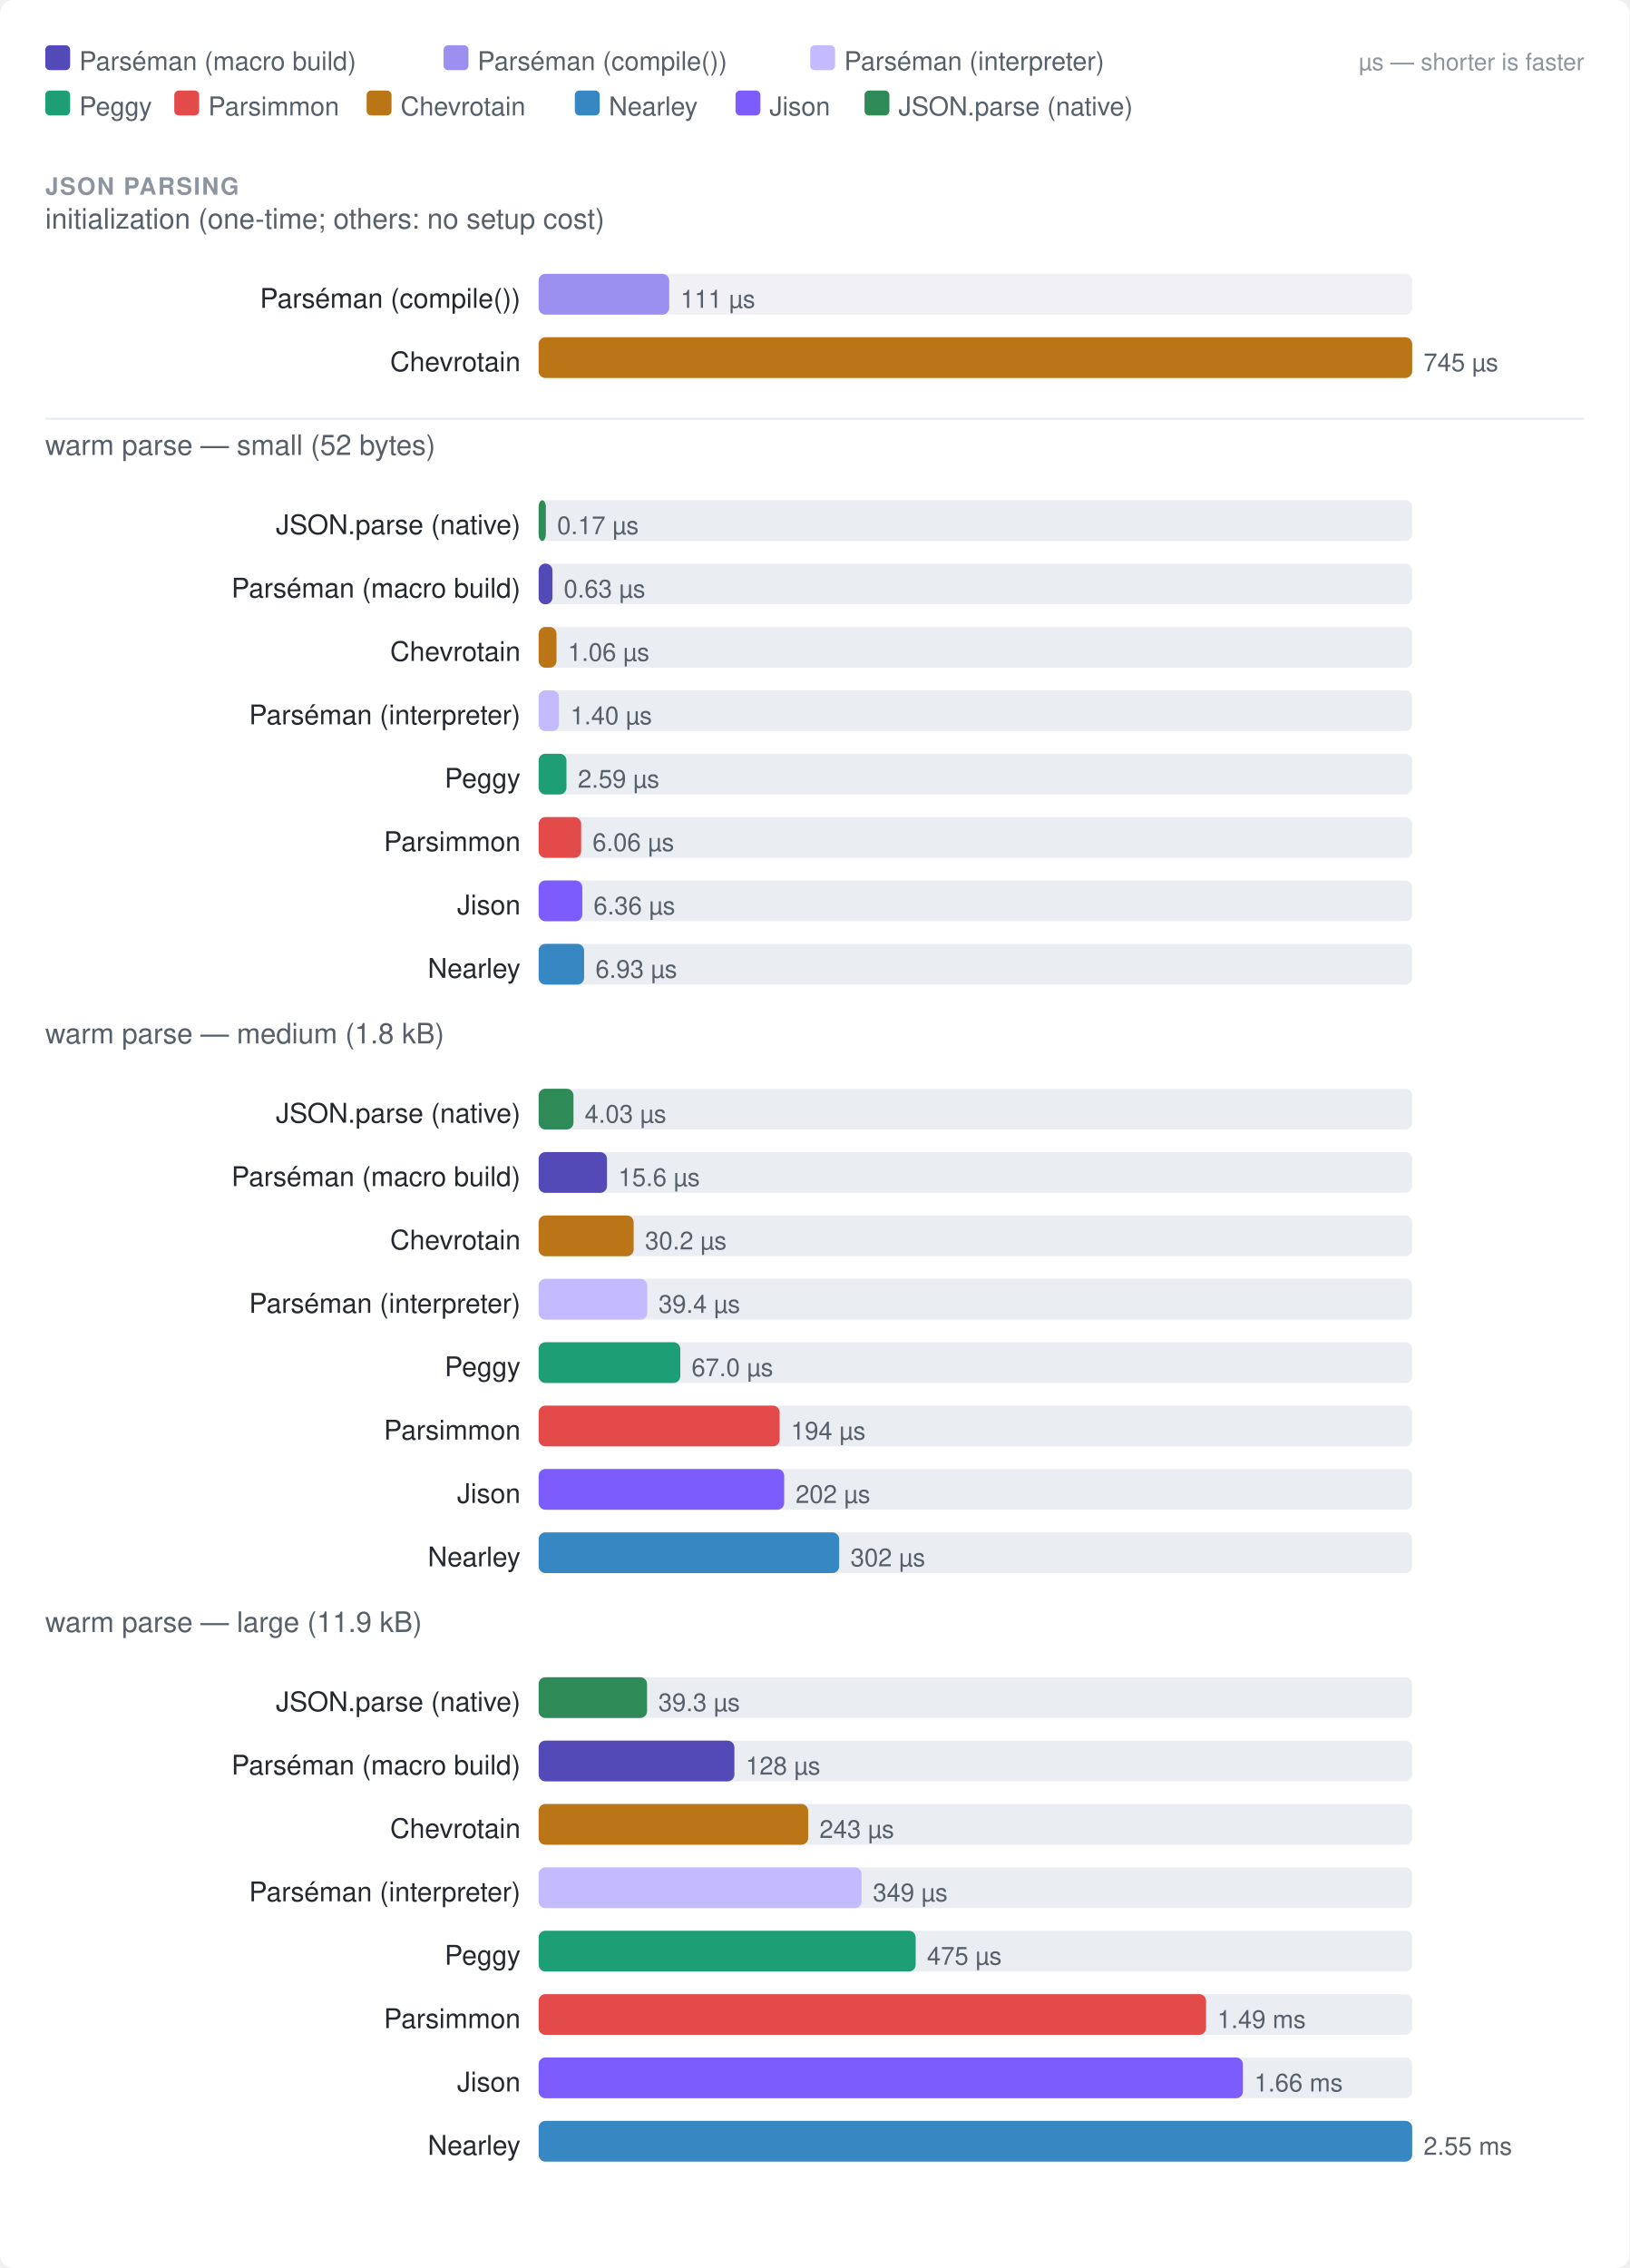
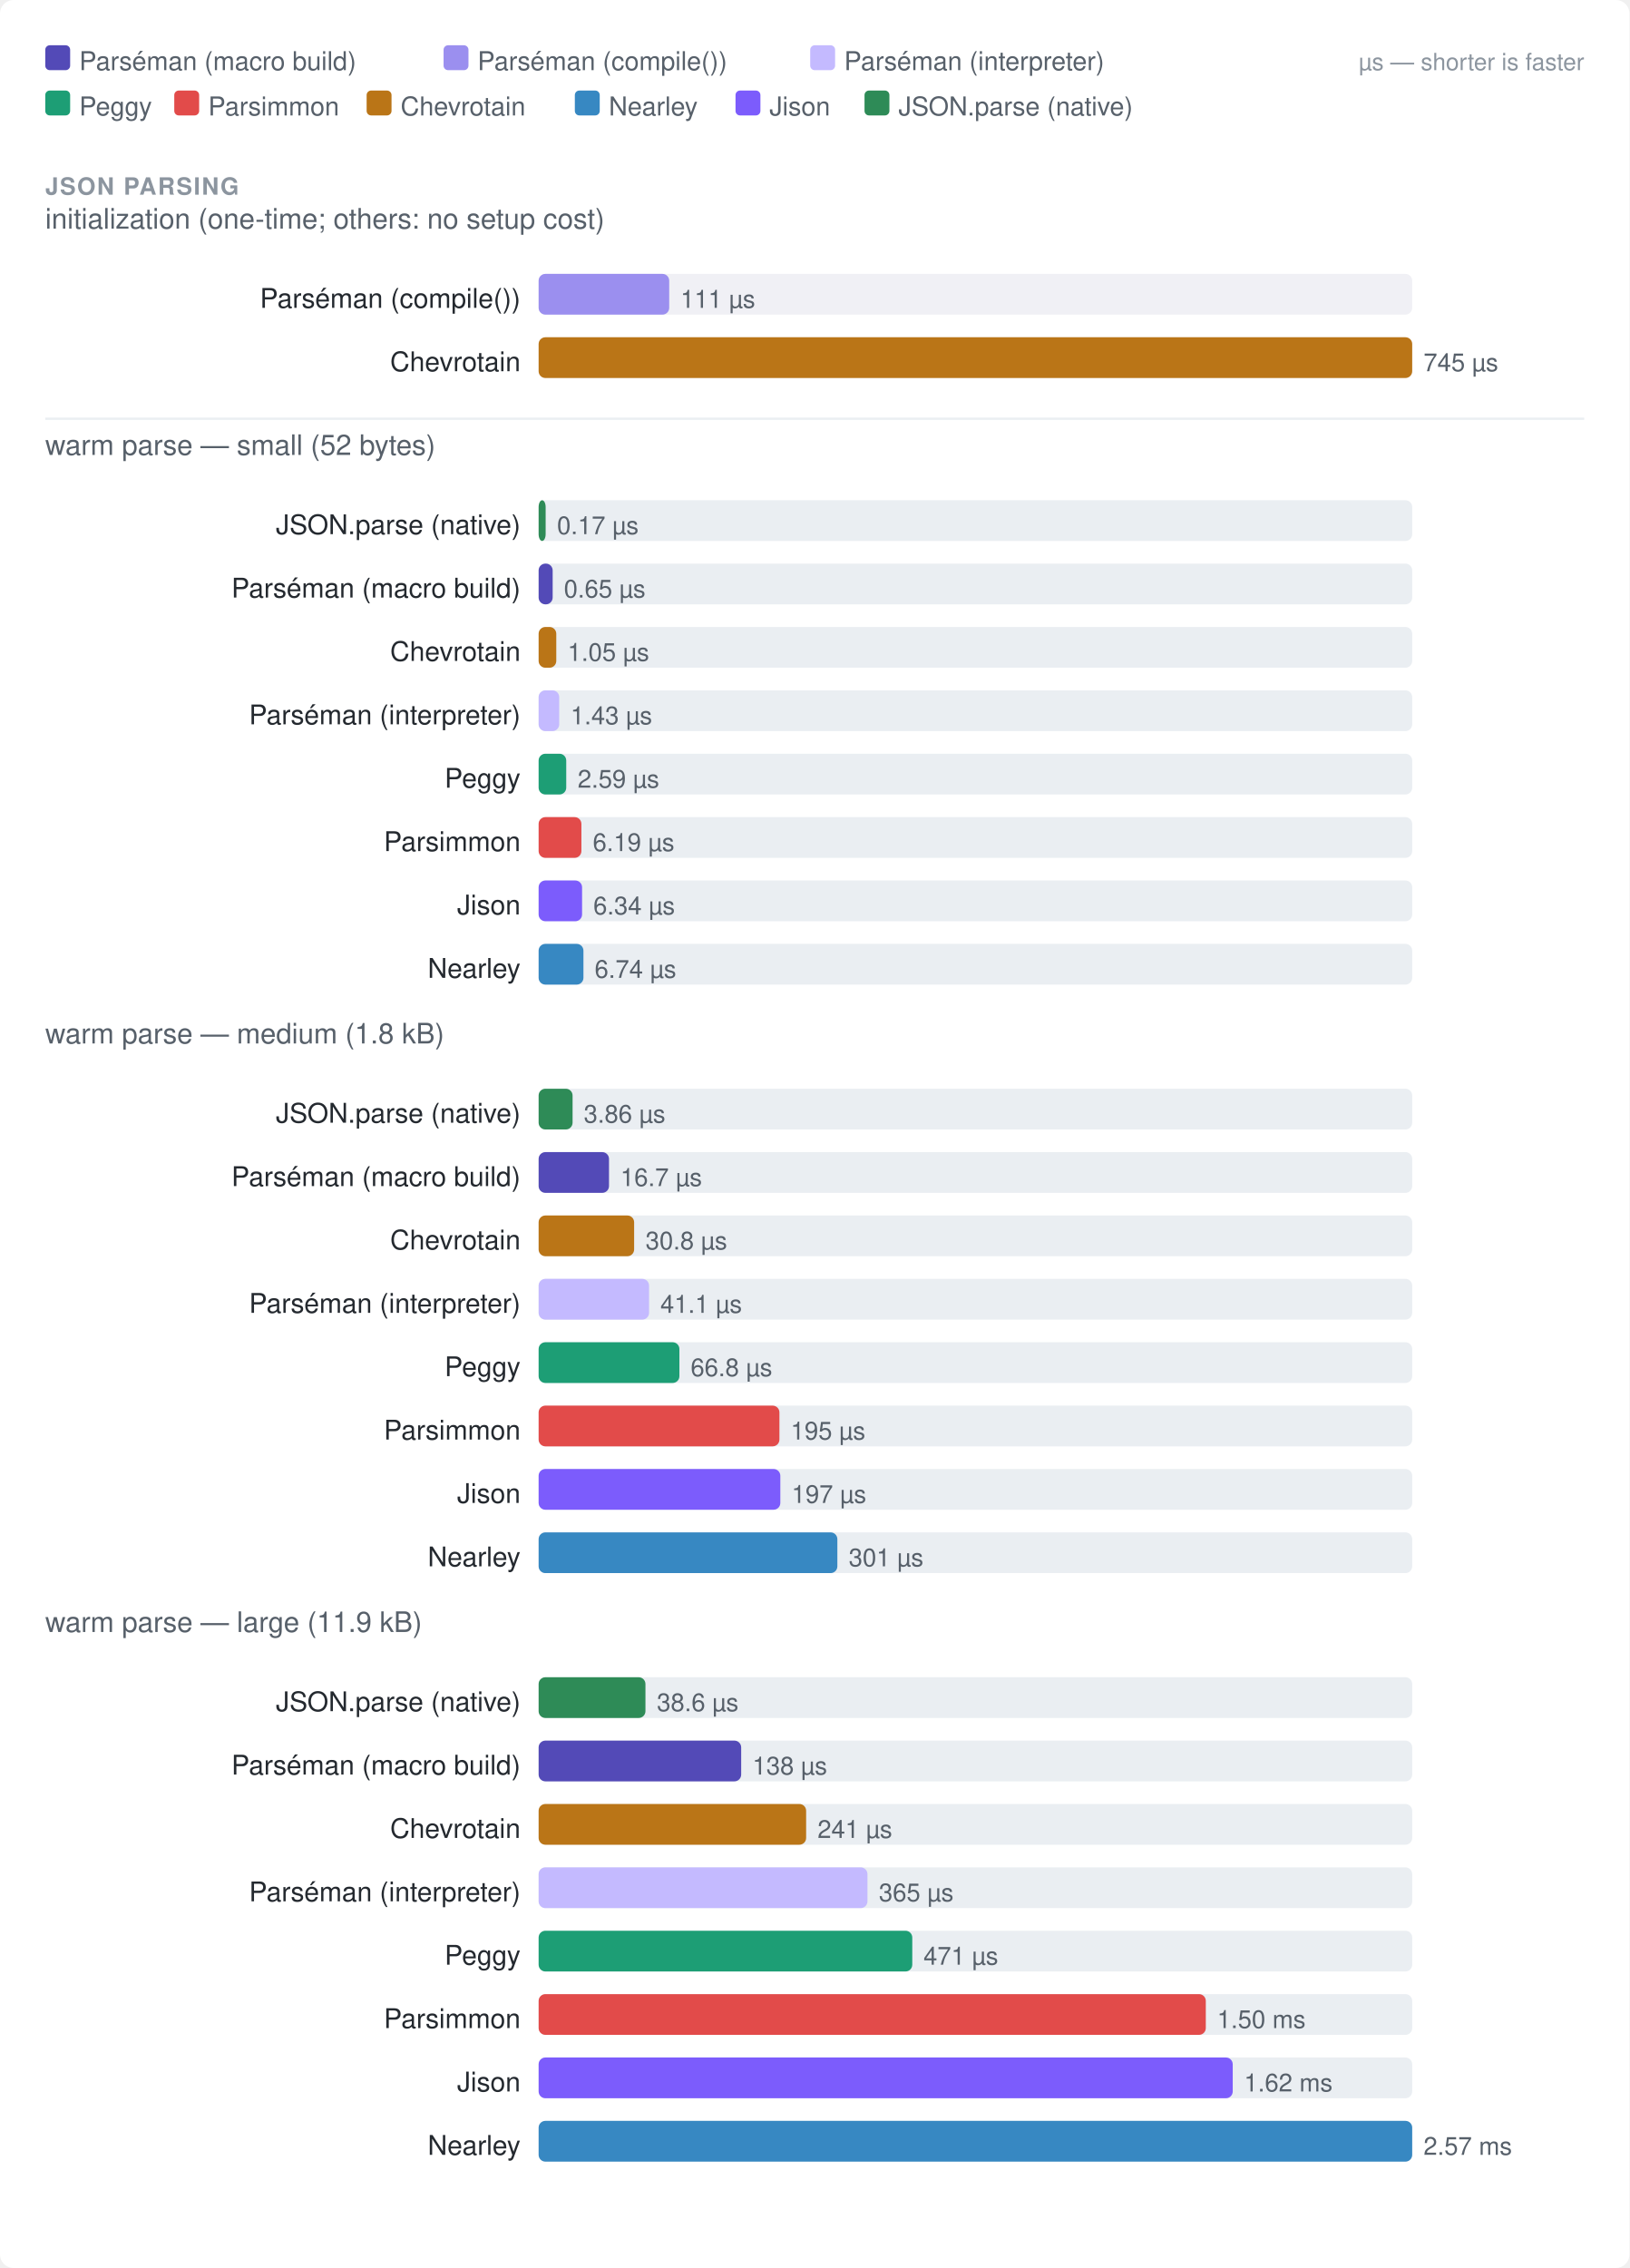
<svg xmlns="http://www.w3.org/2000/svg" viewBox="0 0 720 1002" width="720" height="1002">
  <rect width="720" height="1002" fill="white" rx="6" />
  <rect x="20" y="20" width="11" height="11" rx="2" fill="#534AB7" />
  <text x="35" y="31" font-size="11.5" fill="#57606a" font-family="-apple-system,BlinkMacSystemFont,'Segoe UI',Helvetica,Arial,sans-serif">Parséman (macro build)</text>
  <rect x="196" y="20" width="11" height="11" rx="2" fill="#9B8FEF" />
  <text x="211" y="31" font-size="11.5" fill="#57606a" font-family="-apple-system,BlinkMacSystemFont,'Segoe UI',Helvetica,Arial,sans-serif">Parséman (compile())</text>
  <rect x="358" y="20" width="11" height="11" rx="2" fill="#C4BAFF" />
  <text x="373" y="31" font-size="11.5" fill="#57606a" font-family="-apple-system,BlinkMacSystemFont,'Segoe UI',Helvetica,Arial,sans-serif">Parséman (interpreter)</text>
  <rect x="20" y="40" width="11" height="11" rx="2" fill="#1D9E75" />
  <text x="35" y="51" font-size="11.5" fill="#57606a" font-family="-apple-system,BlinkMacSystemFont,'Segoe UI',Helvetica,Arial,sans-serif">Peggy</text>
  <rect x="77" y="40" width="11" height="11" rx="2" fill="#E24B4A" />
  <text x="92" y="51" font-size="11.5" fill="#57606a" font-family="-apple-system,BlinkMacSystemFont,'Segoe UI',Helvetica,Arial,sans-serif">Parsimmon</text>
  <rect x="162" y="40" width="11" height="11" rx="2" fill="#BA7517" />
  <text x="177" y="51" font-size="11.5" fill="#57606a" font-family="-apple-system,BlinkMacSystemFont,'Segoe UI',Helvetica,Arial,sans-serif">Chevrotain</text>
  <rect x="254" y="40" width="11" height="11" rx="2" fill="#3788C2" />
  <text x="269" y="51" font-size="11.5" fill="#57606a" font-family="-apple-system,BlinkMacSystemFont,'Segoe UI',Helvetica,Arial,sans-serif">Nearley</text>
  <rect x="325" y="40" width="11" height="11" rx="2" fill="#7C5CFC" />
  <text x="340" y="51" font-size="11.5" fill="#57606a" font-family="-apple-system,BlinkMacSystemFont,'Segoe UI',Helvetica,Arial,sans-serif">Jison</text>
  <rect x="382" y="40" width="11" height="11" rx="2" fill="#2E8B57" />
  <text x="397" y="51" font-size="11.5" fill="#57606a" font-family="-apple-system,BlinkMacSystemFont,'Segoe UI',Helvetica,Arial,sans-serif">JSON.parse (native)</text>
  <text x="700" y="31" font-size="10.5" fill="#8c959f" text-anchor="end" font-family="-apple-system,BlinkMacSystemFont,'Segoe UI',Helvetica,Arial,sans-serif">µs — shorter is faster</text>
  <text x="20" y="86" font-size="10.5" font-weight="600" fill="#8c959f" letter-spacing="0.06em" font-family="-apple-system,BlinkMacSystemFont,'Segoe UI',Helvetica,Arial,sans-serif">JSON PARSING</text>
  <text x="20" y="101" font-size="12.5" fill="#57606a" font-family="-apple-system,BlinkMacSystemFont,'Segoe UI',Helvetica,Arial,sans-serif">initialization (one-time; others: no setup cost)</text>
  <text x="230" y="136" text-anchor="end" font-size="12" fill="#24292f" font-family="-apple-system,BlinkMacSystemFont,'Segoe UI',Helvetica,Arial,sans-serif">Parséman (compile())</text>
  <rect x="238" y="121" width="386" height="18" rx="3" fill="#f0f0f5" />
  <rect x="238" y="121" width="57.7" height="18" rx="3" fill="#9B8FEF" />
  <text x="300.695" y="136" font-size="11" fill="#57606a" font-family="-apple-system,BlinkMacSystemFont,'Segoe UI',Helvetica,Arial,sans-serif">111 µs</text>
  <text x="230" y="164" text-anchor="end" font-size="12" fill="#24292f" font-family="-apple-system,BlinkMacSystemFont,'Segoe UI',Helvetica,Arial,sans-serif">Chevrotain</text>
  <rect x="238" y="149" width="386" height="18" rx="3" fill="#f0f0f5" />
  <rect x="238" y="149" width="386.0" height="18" rx="3" fill="#BA7517" />
  <text x="629" y="164" font-size="11" fill="#57606a" font-family="-apple-system,BlinkMacSystemFont,'Segoe UI',Helvetica,Arial,sans-serif">745 µs</text>
  <line x1="20" y1="185" x2="700" y2="185" stroke="#eaeef2" stroke-width="1" />
  <text x="20" y="201" font-size="12.5" fill="#57606a" font-family="-apple-system,BlinkMacSystemFont,'Segoe UI',Helvetica,Arial,sans-serif">warm parse — small  (52 bytes)</text>
  <text x="230" y="236" text-anchor="end" font-size="12" fill="#24292f" font-family="-apple-system,BlinkMacSystemFont,'Segoe UI',Helvetica,Arial,sans-serif">JSON.parse (native)</text>
  <rect x="238" y="221" width="386" height="18" rx="3" fill="#eaeef2" />
-   <rect x="238" y="221" width="3.2" height="18" rx="3" fill="#2E8B57" />
-   <text x="246.156" y="236" font-size="11" fill="#57606a" font-family="-apple-system,BlinkMacSystemFont,'Segoe UI',Helvetica,Arial,sans-serif">0.17 µs</text>
+   <rect x="238" y="221" width="3.1" height="18" rx="3" fill="#2E8B57" />
+   <text x="246.118" y="236" font-size="11" fill="#57606a" font-family="-apple-system,BlinkMacSystemFont,'Segoe UI',Helvetica,Arial,sans-serif">0.17 µs</text>
  <text x="230" y="264" text-anchor="end" font-size="12" fill="#24292f" font-family="-apple-system,BlinkMacSystemFont,'Segoe UI',Helvetica,Arial,sans-serif">Parséman (macro build)</text>
  <rect x="238" y="249" width="386" height="18" rx="3" fill="#eaeef2" />
-   <rect x="238" y="249" width="6.1" height="18" rx="3" fill="#534AB7" />
-   <text x="249.087" y="264" font-size="11" fill="#57606a" font-family="-apple-system,BlinkMacSystemFont,'Segoe UI',Helvetica,Arial,sans-serif">0.63 µs</text>
+   <rect x="238" y="249" width="6.2" height="18" rx="3" fill="#534AB7" />
+   <text x="249.156" y="264" font-size="11" fill="#57606a" font-family="-apple-system,BlinkMacSystemFont,'Segoe UI',Helvetica,Arial,sans-serif">0.65 µs</text>
  <text x="230" y="292" text-anchor="end" font-size="12" fill="#24292f" font-family="-apple-system,BlinkMacSystemFont,'Segoe UI',Helvetica,Arial,sans-serif">Chevrotain</text>
  <rect x="238" y="277" width="386" height="18" rx="3" fill="#eaeef2" />
-   <rect x="238" y="277" width="7.9" height="18" rx="3" fill="#BA7517" />
-   <text x="250.878" y="292" font-size="11" fill="#57606a" font-family="-apple-system,BlinkMacSystemFont,'Segoe UI',Helvetica,Arial,sans-serif">1.06 µs</text>
+   <rect x="238" y="277" width="7.8" height="18" rx="3" fill="#BA7517" />
+   <text x="250.79" y="292" font-size="11" fill="#57606a" font-family="-apple-system,BlinkMacSystemFont,'Segoe UI',Helvetica,Arial,sans-serif">1.05 µs</text>
  <text x="230" y="320" text-anchor="end" font-size="12" fill="#24292f" font-family="-apple-system,BlinkMacSystemFont,'Segoe UI',Helvetica,Arial,sans-serif">Parséman (interpreter)</text>
  <rect x="238" y="305" width="386" height="18" rx="3" fill="#eaeef2" />
-   <rect x="238" y="305" width="9.0" height="18" rx="3" fill="#C4BAFF" />
-   <text x="252.032" y="320" font-size="11" fill="#57606a" font-family="-apple-system,BlinkMacSystemFont,'Segoe UI',Helvetica,Arial,sans-serif">1.40 µs</text>
+   <rect x="238" y="305" width="9.1" height="18" rx="3" fill="#C4BAFF" />
+   <text x="252.097" y="320" font-size="11" fill="#57606a" font-family="-apple-system,BlinkMacSystemFont,'Segoe UI',Helvetica,Arial,sans-serif">1.43 µs</text>
  <text x="230" y="348" text-anchor="end" font-size="12" fill="#24292f" font-family="-apple-system,BlinkMacSystemFont,'Segoe UI',Helvetica,Arial,sans-serif">Peggy</text>
  <rect x="238" y="333" width="386" height="18" rx="3" fill="#eaeef2" />
-   <rect x="238" y="333" width="12.3" height="18" rx="3" fill="#1D9E75" />
-   <text x="255.298" y="348" font-size="11" fill="#57606a" font-family="-apple-system,BlinkMacSystemFont,'Segoe UI',Helvetica,Arial,sans-serif">2.59 µs</text>
+   <rect x="238" y="333" width="12.2" height="18" rx="3" fill="#1D9E75" />
+   <text x="255.236" y="348" font-size="11" fill="#57606a" font-family="-apple-system,BlinkMacSystemFont,'Segoe UI',Helvetica,Arial,sans-serif">2.59 µs</text>
  <text x="230" y="376" text-anchor="end" font-size="12" fill="#24292f" font-family="-apple-system,BlinkMacSystemFont,'Segoe UI',Helvetica,Arial,sans-serif">Parsimmon</text>
  <rect x="238" y="361" width="386" height="18" rx="3" fill="#eaeef2" />
-   <rect x="238" y="361" width="18.8" height="18" rx="3" fill="#E24B4A" />
-   <text x="261.812" y="376" font-size="11" fill="#57606a" font-family="-apple-system,BlinkMacSystemFont,'Segoe UI',Helvetica,Arial,sans-serif">6.06 µs</text>
+   <rect x="238" y="361" width="18.9" height="18" rx="3" fill="#E24B4A" />
+   <text x="261.933" y="376" font-size="11" fill="#57606a" font-family="-apple-system,BlinkMacSystemFont,'Segoe UI',Helvetica,Arial,sans-serif">6.19 µs</text>
  <text x="230" y="404" text-anchor="end" font-size="12" fill="#24292f" font-family="-apple-system,BlinkMacSystemFont,'Segoe UI',Helvetica,Arial,sans-serif">Jison</text>
  <rect x="238" y="389" width="386" height="18" rx="3" fill="#eaeef2" />
-   <rect x="238" y="389" width="19.3" height="18" rx="3" fill="#7C5CFC" />
-   <text x="262.273" y="404" font-size="11" fill="#57606a" font-family="-apple-system,BlinkMacSystemFont,'Segoe UI',Helvetica,Arial,sans-serif">6.36 µs</text>
+   <rect x="238" y="389" width="19.2" height="18" rx="3" fill="#7C5CFC" />
+   <text x="262.163" y="404" font-size="11" fill="#57606a" font-family="-apple-system,BlinkMacSystemFont,'Segoe UI',Helvetica,Arial,sans-serif">6.34 µs</text>
  <text x="230" y="432" text-anchor="end" font-size="12" fill="#24292f" font-family="-apple-system,BlinkMacSystemFont,'Segoe UI',Helvetica,Arial,sans-serif">Nearley</text>
  <rect x="238" y="417" width="386" height="18" rx="3" fill="#eaeef2" />
-   <rect x="238" y="417" width="20.1" height="18" rx="3" fill="#3788C2" />
-   <text x="263.119" y="432" font-size="11" fill="#57606a" font-family="-apple-system,BlinkMacSystemFont,'Segoe UI',Helvetica,Arial,sans-serif">6.93 µs</text>
+   <rect x="238" y="417" width="19.8" height="18" rx="3" fill="#3788C2" />
+   <text x="262.75" y="432" font-size="11" fill="#57606a" font-family="-apple-system,BlinkMacSystemFont,'Segoe UI',Helvetica,Arial,sans-serif">6.74 µs</text>
  <text x="20" y="461" font-size="12.5" fill="#57606a" font-family="-apple-system,BlinkMacSystemFont,'Segoe UI',Helvetica,Arial,sans-serif">warm parse — medium  (1.8 kB)</text>
  <text x="230" y="496" text-anchor="end" font-size="12" fill="#24292f" font-family="-apple-system,BlinkMacSystemFont,'Segoe UI',Helvetica,Arial,sans-serif">JSON.parse (native)</text>
  <rect x="238" y="481" width="386" height="18" rx="3" fill="#eaeef2" />
-   <rect x="238" y="481" width="15.4" height="18" rx="3" fill="#2E8B57" />
-   <text x="258.351" y="496" font-size="11" fill="#57606a" font-family="-apple-system,BlinkMacSystemFont,'Segoe UI',Helvetica,Arial,sans-serif">4.03 µs</text>
+   <rect x="238" y="481" width="15.0" height="18" rx="3" fill="#2E8B57" />
+   <text x="257.952" y="496" font-size="11" fill="#57606a" font-family="-apple-system,BlinkMacSystemFont,'Segoe UI',Helvetica,Arial,sans-serif">3.86 µs</text>
  <text x="230" y="524" text-anchor="end" font-size="12" fill="#24292f" font-family="-apple-system,BlinkMacSystemFont,'Segoe UI',Helvetica,Arial,sans-serif">Parséman (macro build)</text>
  <rect x="238" y="509" width="386" height="18" rx="3" fill="#eaeef2" />
-   <rect x="238" y="509" width="30.2" height="18" rx="3" fill="#534AB7" />
-   <text x="273.178" y="524" font-size="11" fill="#57606a" font-family="-apple-system,BlinkMacSystemFont,'Segoe UI',Helvetica,Arial,sans-serif">15.6 µs</text>
+   <rect x="238" y="509" width="31.1" height="18" rx="3" fill="#534AB7" />
+   <text x="274.133" y="524" font-size="11" fill="#57606a" font-family="-apple-system,BlinkMacSystemFont,'Segoe UI',Helvetica,Arial,sans-serif">16.7 µs</text>
  <text x="230" y="552" text-anchor="end" font-size="12" fill="#24292f" font-family="-apple-system,BlinkMacSystemFont,'Segoe UI',Helvetica,Arial,sans-serif">Chevrotain</text>
  <rect x="238" y="537" width="386" height="18" rx="3" fill="#eaeef2" />
-   <rect x="238" y="537" width="42.0" height="18" rx="3" fill="#BA7517" />
-   <text x="285.007" y="552" font-size="11" fill="#57606a" font-family="-apple-system,BlinkMacSystemFont,'Segoe UI',Helvetica,Arial,sans-serif">30.2 µs</text>
+   <rect x="238" y="537" width="42.2" height="18" rx="3" fill="#BA7517" />
+   <text x="285.241" y="552" font-size="11" fill="#57606a" font-family="-apple-system,BlinkMacSystemFont,'Segoe UI',Helvetica,Arial,sans-serif">30.8 µs</text>
  <text x="230" y="580" text-anchor="end" font-size="12" fill="#24292f" font-family="-apple-system,BlinkMacSystemFont,'Segoe UI',Helvetica,Arial,sans-serif">Parséman (interpreter)</text>
  <rect x="238" y="565" width="386" height="18" rx="3" fill="#eaeef2" />
-   <rect x="238" y="565" width="48.0" height="18" rx="3" fill="#C4BAFF" />
-   <text x="290.967" y="580" font-size="11" fill="#57606a" font-family="-apple-system,BlinkMacSystemFont,'Segoe UI',Helvetica,Arial,sans-serif">39.4 µs</text>
+   <rect x="238" y="565" width="48.8" height="18" rx="3" fill="#C4BAFF" />
+   <text x="291.792" y="580" font-size="11" fill="#57606a" font-family="-apple-system,BlinkMacSystemFont,'Segoe UI',Helvetica,Arial,sans-serif">41.1 µs</text>
  <text x="230" y="608" text-anchor="end" font-size="12" fill="#24292f" font-family="-apple-system,BlinkMacSystemFont,'Segoe UI',Helvetica,Arial,sans-serif">Peggy</text>
  <rect x="238" y="593" width="386" height="18" rx="3" fill="#eaeef2" />
-   <rect x="238" y="593" width="62.6" height="18" rx="3" fill="#1D9E75" />
-   <text x="305.569" y="608" font-size="11" fill="#57606a" font-family="-apple-system,BlinkMacSystemFont,'Segoe UI',Helvetica,Arial,sans-serif">67.0 µs</text>
+   <rect x="238" y="593" width="62.2" height="18" rx="3" fill="#1D9E75" />
+   <text x="305.177" y="608" font-size="11" fill="#57606a" font-family="-apple-system,BlinkMacSystemFont,'Segoe UI',Helvetica,Arial,sans-serif">66.8 µs</text>
  <text x="230" y="636" text-anchor="end" font-size="12" fill="#24292f" font-family="-apple-system,BlinkMacSystemFont,'Segoe UI',Helvetica,Arial,sans-serif">Parsimmon</text>
  <rect x="238" y="621" width="386" height="18" rx="3" fill="#eaeef2" />
-   <rect x="238" y="621" width="106.5" height="18" rx="3" fill="#E24B4A" />
-   <text x="349.458" y="636" font-size="11" fill="#57606a" font-family="-apple-system,BlinkMacSystemFont,'Segoe UI',Helvetica,Arial,sans-serif">194 µs</text>
+   <rect x="238" y="621" width="106.4" height="18" rx="3" fill="#E24B4A" />
+   <text x="349.364" y="636" font-size="11" fill="#57606a" font-family="-apple-system,BlinkMacSystemFont,'Segoe UI',Helvetica,Arial,sans-serif">195 µs</text>
  <text x="230" y="664" text-anchor="end" font-size="12" fill="#24292f" font-family="-apple-system,BlinkMacSystemFont,'Segoe UI',Helvetica,Arial,sans-serif">Jison</text>
  <rect x="238" y="649" width="386" height="18" rx="3" fill="#eaeef2" />
-   <rect x="238" y="649" width="108.5" height="18" rx="3" fill="#7C5CFC" />
-   <text x="351.533" y="664" font-size="11" fill="#57606a" font-family="-apple-system,BlinkMacSystemFont,'Segoe UI',Helvetica,Arial,sans-serif">202 µs</text>
+   <rect x="238" y="649" width="106.8" height="18" rx="3" fill="#7C5CFC" />
+   <text x="349.77" y="664" font-size="11" fill="#57606a" font-family="-apple-system,BlinkMacSystemFont,'Segoe UI',Helvetica,Arial,sans-serif">197 µs</text>
  <text x="230" y="692" text-anchor="end" font-size="12" fill="#24292f" font-family="-apple-system,BlinkMacSystemFont,'Segoe UI',Helvetica,Arial,sans-serif">Nearley</text>
  <rect x="238" y="677" width="386" height="18" rx="3" fill="#eaeef2" />
-   <rect x="238" y="677" width="132.8" height="18" rx="3" fill="#3788C2" />
-   <text x="375.807" y="692" font-size="11" fill="#57606a" font-family="-apple-system,BlinkMacSystemFont,'Segoe UI',Helvetica,Arial,sans-serif">302 µs</text>
+   <rect x="238" y="677" width="132.0" height="18" rx="3" fill="#3788C2" />
+   <text x="375.018" y="692" font-size="11" fill="#57606a" font-family="-apple-system,BlinkMacSystemFont,'Segoe UI',Helvetica,Arial,sans-serif">301 µs</text>
  <text x="20" y="721" font-size="12.5" fill="#57606a" font-family="-apple-system,BlinkMacSystemFont,'Segoe UI',Helvetica,Arial,sans-serif">warm parse — large  (11.9 kB)</text>
  <text x="230" y="756" text-anchor="end" font-size="12" fill="#24292f" font-family="-apple-system,BlinkMacSystemFont,'Segoe UI',Helvetica,Arial,sans-serif">JSON.parse (native)</text>
  <rect x="238" y="741" width="386" height="18" rx="3" fill="#eaeef2" />
-   <rect x="238" y="741" width="47.9" height="18" rx="3" fill="#2E8B57" />
-   <text x="290.885" y="756" font-size="11" fill="#57606a" font-family="-apple-system,BlinkMacSystemFont,'Segoe UI',Helvetica,Arial,sans-serif">39.3 µs</text>
+   <rect x="238" y="741" width="47.2" height="18" rx="3" fill="#2E8B57" />
+   <text x="290.246" y="756" font-size="11" fill="#57606a" font-family="-apple-system,BlinkMacSystemFont,'Segoe UI',Helvetica,Arial,sans-serif">38.6 µs</text>
  <text x="230" y="784" text-anchor="end" font-size="12" fill="#24292f" font-family="-apple-system,BlinkMacSystemFont,'Segoe UI',Helvetica,Arial,sans-serif">Parséman (macro build)</text>
  <rect x="238" y="769" width="386" height="18" rx="3" fill="#eaeef2" />
-   <rect x="238" y="769" width="86.5" height="18" rx="3" fill="#534AB7" />
-   <text x="329.467" y="784" font-size="11" fill="#57606a" font-family="-apple-system,BlinkMacSystemFont,'Segoe UI',Helvetica,Arial,sans-serif">128 µs</text>
+   <rect x="238" y="769" width="89.5" height="18" rx="3" fill="#534AB7" />
+   <text x="332.481" y="784" font-size="11" fill="#57606a" font-family="-apple-system,BlinkMacSystemFont,'Segoe UI',Helvetica,Arial,sans-serif">138 µs</text>
  <text x="230" y="812" text-anchor="end" font-size="12" fill="#24292f" font-family="-apple-system,BlinkMacSystemFont,'Segoe UI',Helvetica,Arial,sans-serif">Chevrotain</text>
  <rect x="238" y="797" width="386" height="18" rx="3" fill="#eaeef2" />
-   <rect x="238" y="797" width="119.1" height="18" rx="3" fill="#BA7517" />
-   <text x="362.085" y="812" font-size="11" fill="#57606a" font-family="-apple-system,BlinkMacSystemFont,'Segoe UI',Helvetica,Arial,sans-serif">243 µs</text>
+   <rect x="238" y="797" width="118.2" height="18" rx="3" fill="#BA7517" />
+   <text x="361.23" y="812" font-size="11" fill="#57606a" font-family="-apple-system,BlinkMacSystemFont,'Segoe UI',Helvetica,Arial,sans-serif">241 µs</text>
  <text x="230" y="840" text-anchor="end" font-size="12" fill="#24292f" font-family="-apple-system,BlinkMacSystemFont,'Segoe UI',Helvetica,Arial,sans-serif">Parséman (interpreter)</text>
  <rect x="238" y="825" width="386" height="18" rx="3" fill="#eaeef2" />
-   <rect x="238" y="825" width="142.7" height="18" rx="3" fill="#C4BAFF" />
-   <text x="385.695" y="840" font-size="11" fill="#57606a" font-family="-apple-system,BlinkMacSystemFont,'Segoe UI',Helvetica,Arial,sans-serif">349 µs</text>
+   <rect x="238" y="825" width="145.3" height="18" rx="3" fill="#C4BAFF" />
+   <text x="388.336" y="840" font-size="11" fill="#57606a" font-family="-apple-system,BlinkMacSystemFont,'Segoe UI',Helvetica,Arial,sans-serif">365 µs</text>
  <text x="230" y="868" text-anchor="end" font-size="12" fill="#24292f" font-family="-apple-system,BlinkMacSystemFont,'Segoe UI',Helvetica,Arial,sans-serif">Peggy</text>
  <rect x="238" y="853" width="386" height="18" rx="3" fill="#eaeef2" />
-   <rect x="238" y="853" width="166.6" height="18" rx="3" fill="#1D9E75" />
-   <text x="409.59" y="868" font-size="11" fill="#57606a" font-family="-apple-system,BlinkMacSystemFont,'Segoe UI',Helvetica,Arial,sans-serif">475 µs</text>
+   <rect x="238" y="853" width="165.1" height="18" rx="3" fill="#1D9E75" />
+   <text x="408.061" y="868" font-size="11" fill="#57606a" font-family="-apple-system,BlinkMacSystemFont,'Segoe UI',Helvetica,Arial,sans-serif">471 µs</text>
  <text x="230" y="896" text-anchor="end" font-size="12" fill="#24292f" font-family="-apple-system,BlinkMacSystemFont,'Segoe UI',Helvetica,Arial,sans-serif">Parsimmon</text>
  <rect x="238" y="881" width="386" height="18" rx="3" fill="#eaeef2" />
-   <rect x="238" y="881" width="294.9" height="18" rx="3" fill="#E24B4A" />
-   <text x="537.87" y="896" font-size="11" fill="#57606a" font-family="-apple-system,BlinkMacSystemFont,'Segoe UI',Helvetica,Arial,sans-serif">1.49 ms</text>
+   <rect x="238" y="881" width="294.8" height="18" rx="3" fill="#E24B4A" />
+   <text x="537.791" y="896" font-size="11" fill="#57606a" font-family="-apple-system,BlinkMacSystemFont,'Segoe UI',Helvetica,Arial,sans-serif">1.50 ms</text>
  <text x="230" y="924" text-anchor="end" font-size="12" fill="#24292f" font-family="-apple-system,BlinkMacSystemFont,'Segoe UI',Helvetica,Arial,sans-serif">Jison</text>
  <rect x="238" y="909" width="386" height="18" rx="3" fill="#eaeef2" />
-   <rect x="238" y="909" width="311.2" height="18" rx="3" fill="#7C5CFC" />
-   <text x="554.21" y="924" font-size="11" fill="#57606a" font-family="-apple-system,BlinkMacSystemFont,'Segoe UI',Helvetica,Arial,sans-serif">1.66 ms</text>
+   <rect x="238" y="909" width="306.7" height="18" rx="3" fill="#7C5CFC" />
+   <text x="549.701" y="924" font-size="11" fill="#57606a" font-family="-apple-system,BlinkMacSystemFont,'Segoe UI',Helvetica,Arial,sans-serif">1.62 ms</text>
  <text x="230" y="952" text-anchor="end" font-size="12" fill="#24292f" font-family="-apple-system,BlinkMacSystemFont,'Segoe UI',Helvetica,Arial,sans-serif">Nearley</text>
  <rect x="238" y="937" width="386" height="18" rx="3" fill="#eaeef2" />
  <rect x="238" y="937" width="386.0" height="18" rx="3" fill="#3788C2" />
-   <text x="629" y="952" font-size="11" fill="#57606a" font-family="-apple-system,BlinkMacSystemFont,'Segoe UI',Helvetica,Arial,sans-serif">2.55 ms</text>
+   <text x="629" y="952" font-size="11" fill="#57606a" font-family="-apple-system,BlinkMacSystemFont,'Segoe UI',Helvetica,Arial,sans-serif">2.57 ms</text>
</svg>
